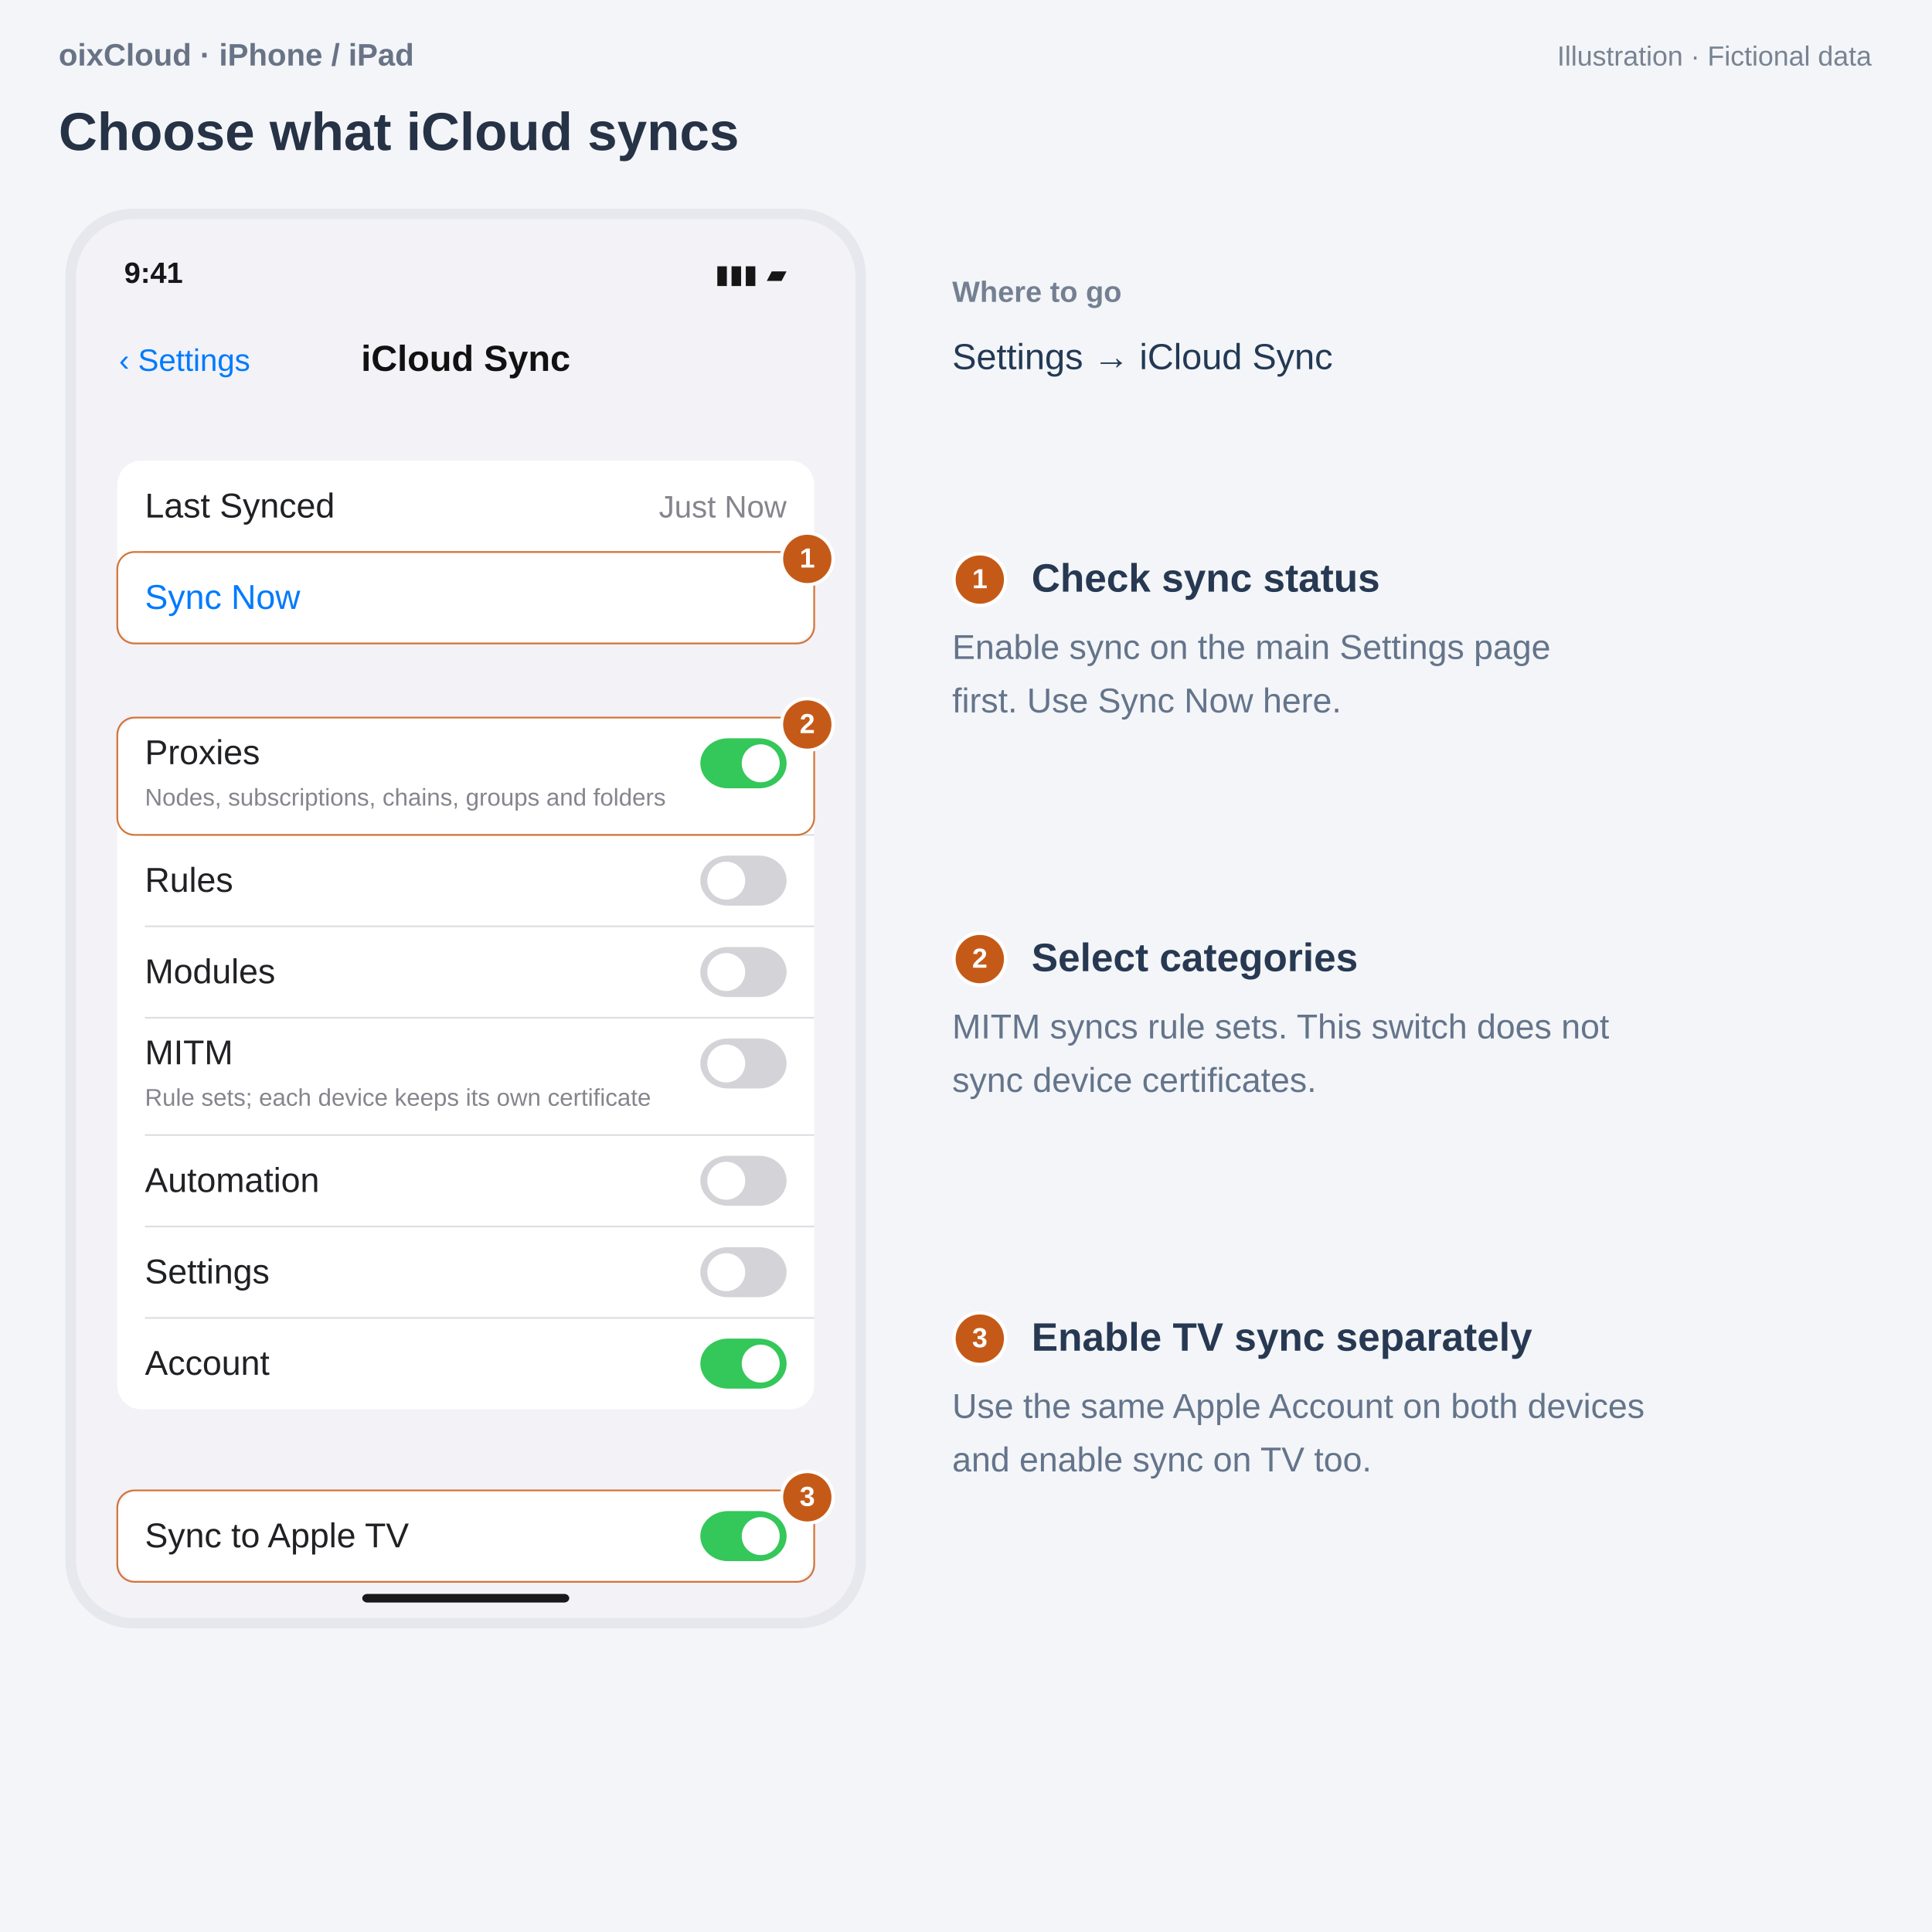
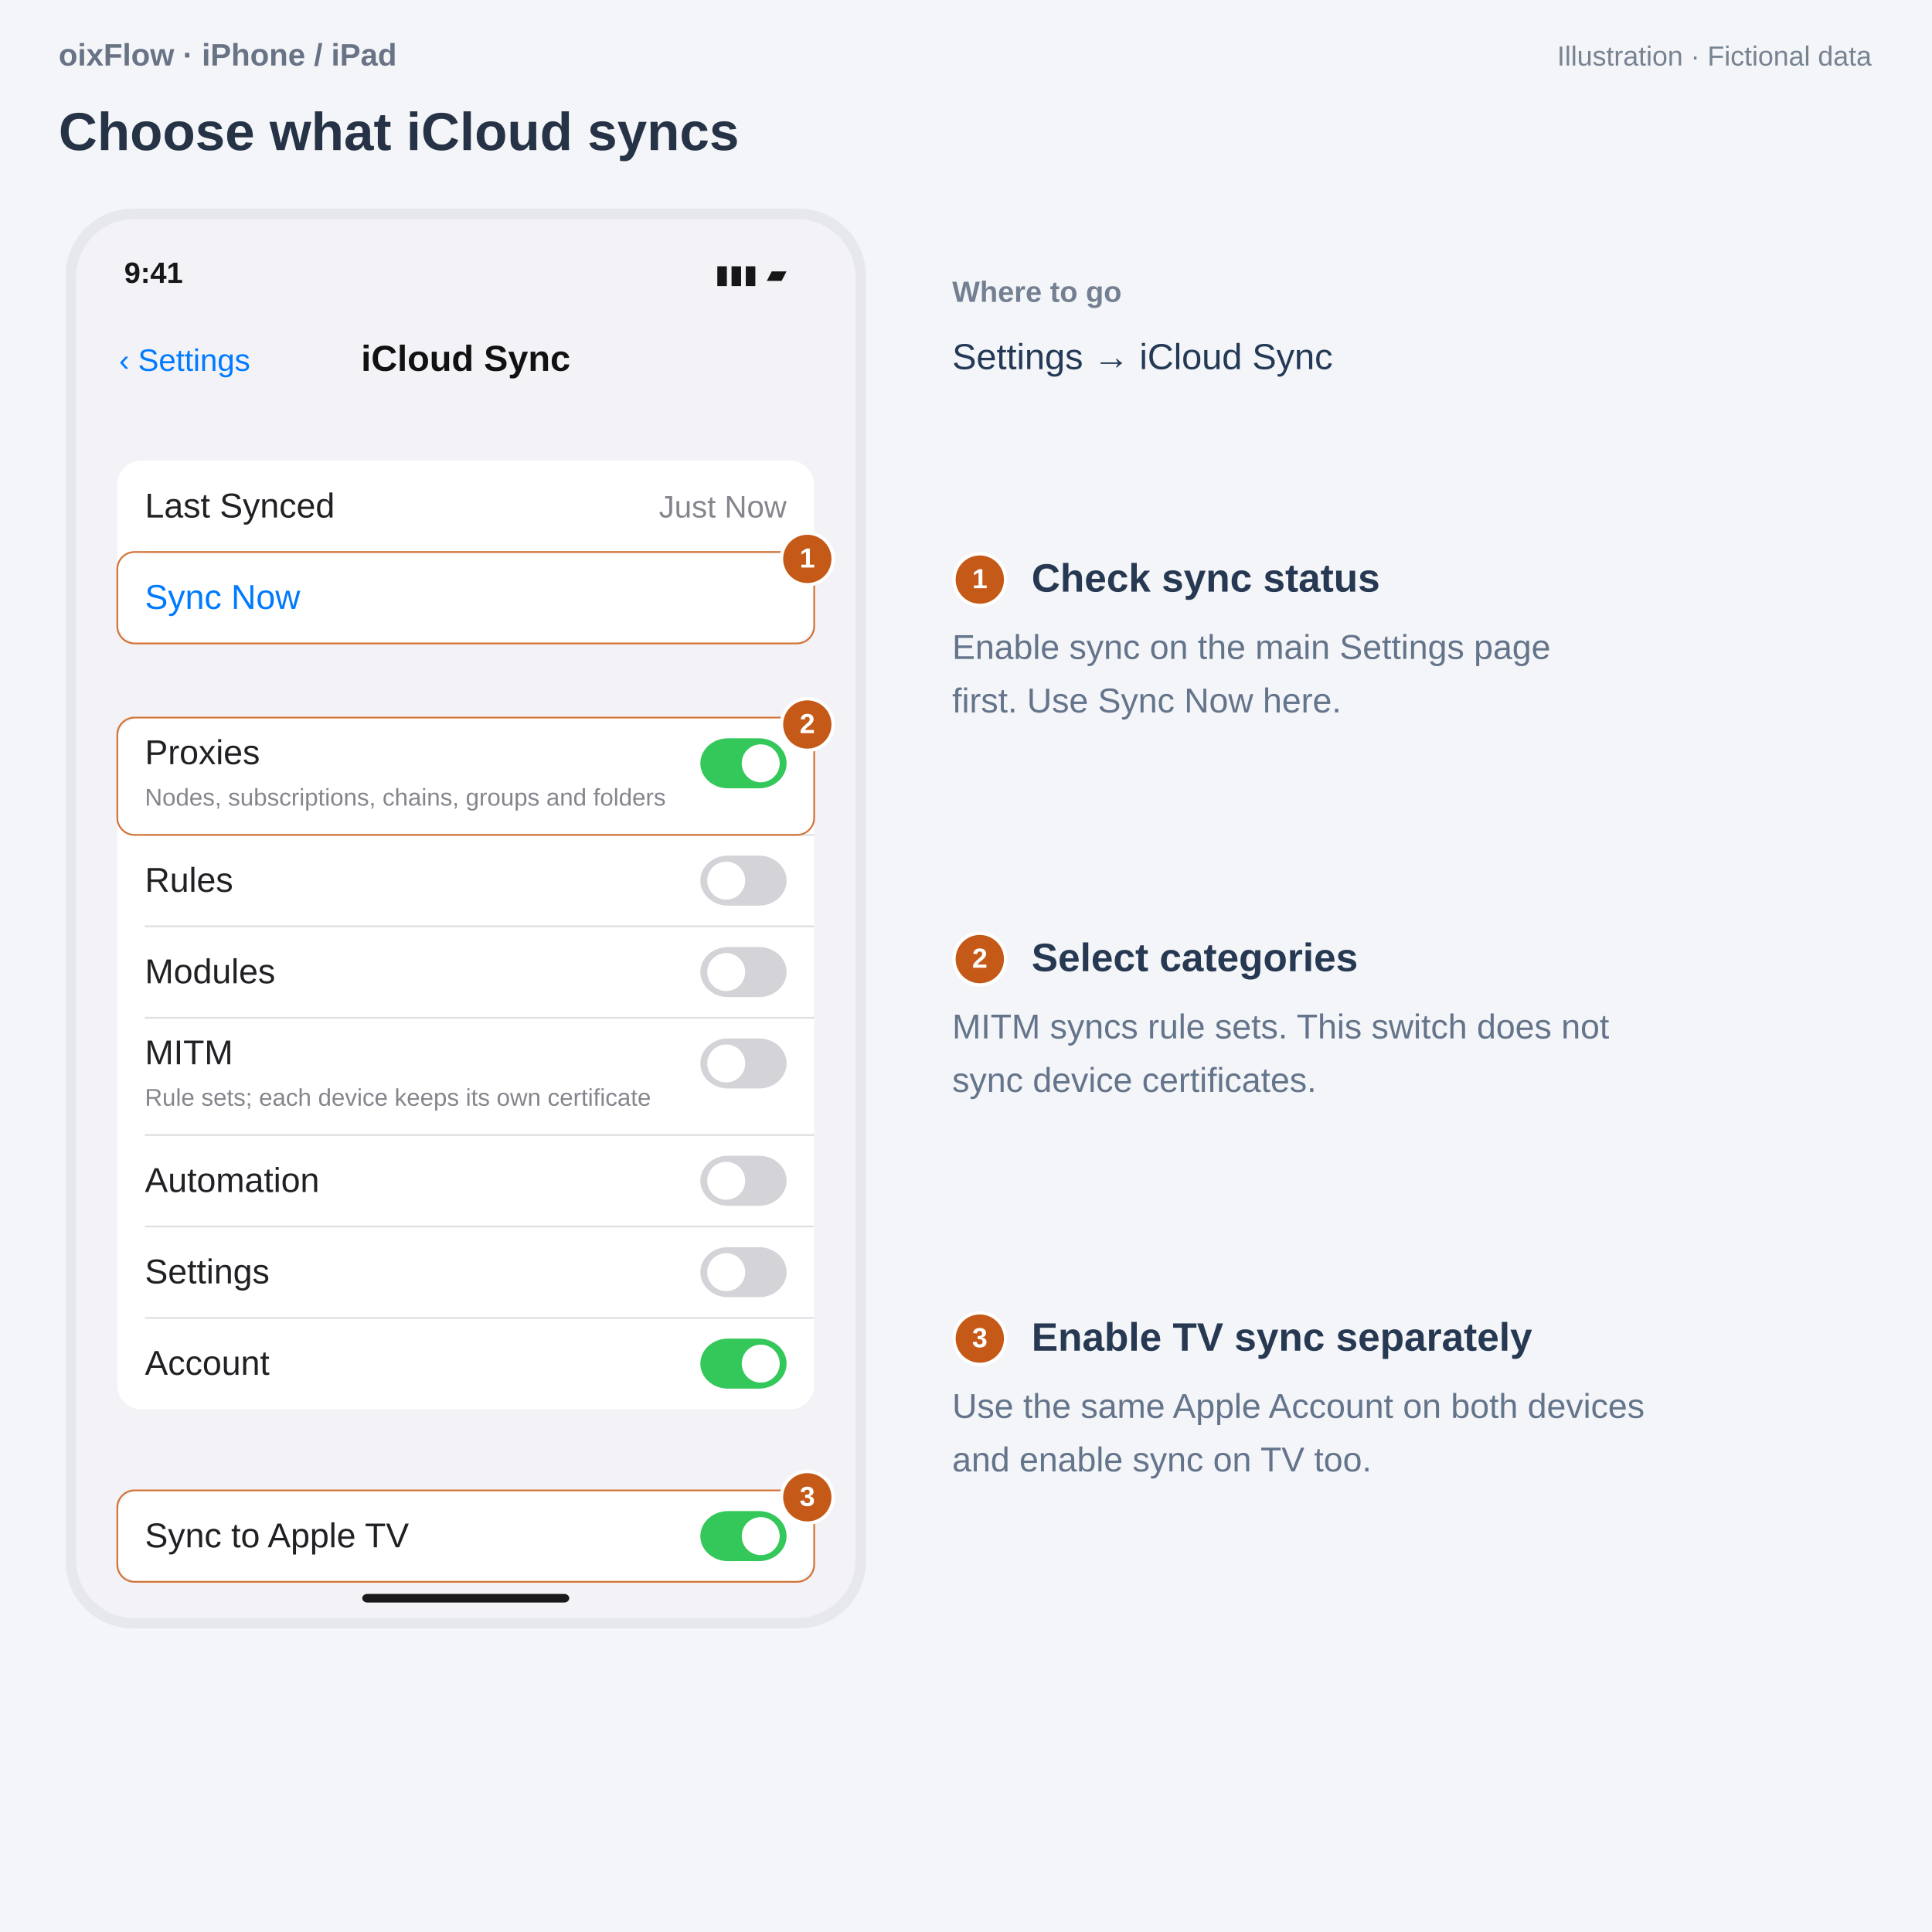
<svg xmlns="http://www.w3.org/2000/svg" width="1120" height="1120" viewBox="0 0 1120 1120" role="img" aria-labelledby="title desc">
  <g font-family="-apple-system,BlinkMacSystemFont,'PingFang SC','Segoe UI',Arial,sans-serif">
    <rect x="0" y="0" width="1120" height="1120" rx="0" fill="#f3f5f8" stroke="none" />
-     <text x="34" y="38" font-size="18" fill="#697386" font-weight="600" text-anchor="start">oixCloud · iPhone / iPad</text>
+     <text x="34" y="38" font-size="18" fill="#697386" font-weight="600" text-anchor="start">oixFlow · iPhone / iPad</text>
    <text x="1085" y="38" font-size="16" fill="#788392" font-weight="500" text-anchor="end">Illustration · Fictional data</text>
    <text x="34" y="87" font-size="31" fill="#263245" font-weight="700" text-anchor="start">Choose what iCloud syncs</text>
    <rect x="38" y="121" width="464" height="823" rx="39" fill="#e6e8ed" stroke="none" />
    <rect x="44" y="127" width="452" height="811" rx="34" fill="#f2f2f7" stroke="none" />
    <text x="72" y="164" font-size="17" fill="#161617" font-weight="650" text-anchor="start">9:41</text>
    <text x="456" y="164" font-size="15" fill="#161617" font-weight="600" text-anchor="end">▮▮▮  ▰</text>
    <text x="69" y="215" font-size="18" fill="#007aff" font-weight="400" text-anchor="start">‹ Settings</text>
    <text x="270" y="215" font-size="21" fill="#111" font-weight="600" text-anchor="middle">iCloud Sync</text>
    <rect x="210" y="924" width="120" height="5" rx="3" fill="#19191b" stroke="none" />
    <rect x="68" y="267" width="404" height="106" rx="14" fill="#fff" stroke="none" />
    <text x="84" y="300" font-size="20" fill="#202124" font-weight="400" text-anchor="start">Last Synced</text>
    <text x="456" y="300" font-size="18" fill="#85858d" font-weight="400" text-anchor="end">Just Now</text>
    <path d="M84 320H472" stroke="#dedee3" stroke-width="1" />
    <text x="84" y="353" font-size="20" fill="#007aff" font-weight="400" text-anchor="start">Sync Now</text>
    <rect x="68" y="320" width="404" height="53" rx="10" fill="none" stroke="#d27336" />
    <circle cx="468" cy="324" r="15" fill="#c55a18" stroke="#fff" stroke-width="2" />
    <text x="468" y="329" font-size="16" fill="#fff" font-weight="700" text-anchor="middle">1</text>
    <rect x="68" y="416" width="404" height="401" rx="14" fill="#fff" stroke="none" />
    <text x="84" y="443" font-size="20" fill="#202124" font-weight="400" text-anchor="start">Proxies</text>
    <text x="84" y="467" font-size="14" fill="#85858d" font-weight="400" text-anchor="start">Nodes, subscriptions, chains, groups and folders</text>
    <rect x="406" y="428" width="50" height="29" rx="16" fill="#34c759" stroke="none" />
    <circle cx="441" cy="442.5" r="11" fill="#fff" stroke="none" stroke-width="1" />
    <path d="M84 484H472" stroke="#dedee3" stroke-width="1" />
    <rect x="68" y="416" width="404" height="68" rx="10" fill="none" stroke="#d27336" />
    <circle cx="468" cy="420" r="15" fill="#c55a18" stroke="#fff" stroke-width="2" />
    <text x="468" y="425" font-size="16" fill="#fff" font-weight="700" text-anchor="middle">2</text>
    <text x="84" y="517" font-size="20" fill="#202124" font-weight="400" text-anchor="start">Rules</text>
    <rect x="406" y="496" width="50" height="29" rx="16" fill="#d3d3d8" stroke="none" />
    <circle cx="421" cy="510.5" r="11" fill="#fff" stroke="none" stroke-width="1" />
    <path d="M84 537H472" stroke="#dedee3" stroke-width="1" />
    <text x="84" y="570" font-size="20" fill="#202124" font-weight="400" text-anchor="start">Modules</text>
    <rect x="406" y="549" width="50" height="29" rx="16" fill="#d3d3d8" stroke="none" />
    <circle cx="421" cy="563.5" r="11" fill="#fff" stroke="none" stroke-width="1" />
    <path d="M84 590H472" stroke="#dedee3" stroke-width="1" />
    <text x="84" y="617" font-size="20" fill="#202124" font-weight="400" text-anchor="start">MITM</text>
    <text x="84" y="641" font-size="14" fill="#85858d" font-weight="400" text-anchor="start">Rule sets; each device keeps its own certificate</text>
    <rect x="406" y="602" width="50" height="29" rx="16" fill="#d3d3d8" stroke="none" />
    <circle cx="421" cy="616.5" r="11" fill="#fff" stroke="none" stroke-width="1" />
    <path d="M84 658H472" stroke="#dedee3" stroke-width="1" />
    <text x="84" y="691" font-size="20" fill="#202124" font-weight="400" text-anchor="start">Automation</text>
    <rect x="406" y="670" width="50" height="29" rx="16" fill="#d3d3d8" stroke="none" />
    <circle cx="421" cy="684.5" r="11" fill="#fff" stroke="none" stroke-width="1" />
    <path d="M84 711H472" stroke="#dedee3" stroke-width="1" />
    <text x="84" y="744" font-size="20" fill="#202124" font-weight="400" text-anchor="start">Settings</text>
    <rect x="406" y="723" width="50" height="29" rx="16" fill="#d3d3d8" stroke="none" />
    <circle cx="421" cy="737.5" r="11" fill="#fff" stroke="none" stroke-width="1" />
    <path d="M84 764H472" stroke="#dedee3" stroke-width="1" />
    <text x="84" y="797" font-size="20" fill="#202124" font-weight="400" text-anchor="start">Account</text>
    <rect x="406" y="776" width="50" height="29" rx="16" fill="#34c759" stroke="none" />
    <circle cx="441" cy="790.5" r="11" fill="#fff" stroke="none" stroke-width="1" />
    <rect x="68" y="864" width="404" height="53" rx="14" fill="#fff" stroke="none" />
    <text x="84" y="897" font-size="20" fill="#202124" font-weight="400" text-anchor="start">Sync to Apple TV</text>
    <rect x="406" y="876" width="50" height="29" rx="16" fill="#34c759" stroke="none" />
    <circle cx="441" cy="890.5" r="11" fill="#fff" stroke="none" stroke-width="1" />
    <rect x="68" y="864" width="404" height="53" rx="10" fill="none" stroke="#d27336" />
    <circle cx="468" cy="868" r="15" fill="#c55a18" stroke="#fff" stroke-width="2" />
    <text x="468" y="873" font-size="16" fill="#fff" font-weight="700" text-anchor="middle">3</text>
    <text x="552" y="175" font-size="17" fill="#748092" font-weight="600" text-anchor="start">Where to go</text>
    <text x="552" y="214" font-size="21" fill="#233955" font-weight="400" text-anchor="start">Settings → iCloud Sync</text>
    <circle cx="568" cy="336" r="15" fill="#c55a18" stroke="#fff" stroke-width="2" />
    <text x="568" y="341" font-size="16" fill="#fff" font-weight="700" text-anchor="middle">1</text>
    <text x="598" y="343" font-size="23" fill="#273952" font-weight="600" text-anchor="start">Check sync status</text>
    <text x="552" y="382" font-size="20" fill="#64748b" font-weight="400" text-anchor="start">Enable sync on the main Settings page</text>
    <text x="552" y="413" font-size="20" fill="#64748b" font-weight="400" text-anchor="start">first. Use Sync Now here.</text>
    <circle cx="568" cy="556" r="15" fill="#c55a18" stroke="#fff" stroke-width="2" />
    <text x="568" y="561" font-size="16" fill="#fff" font-weight="700" text-anchor="middle">2</text>
    <text x="598" y="563" font-size="23" fill="#273952" font-weight="600" text-anchor="start">Select categories</text>
    <text x="552" y="602" font-size="20" fill="#64748b" font-weight="400" text-anchor="start">MITM syncs rule sets. This switch does not</text>
    <text x="552" y="633" font-size="20" fill="#64748b" font-weight="400" text-anchor="start"> sync device certificates.</text>
    <circle cx="568" cy="776" r="15" fill="#c55a18" stroke="#fff" stroke-width="2" />
    <text x="568" y="781" font-size="16" fill="#fff" font-weight="700" text-anchor="middle">3</text>
    <text x="598" y="783" font-size="23" fill="#273952" font-weight="600" text-anchor="start">Enable TV sync separately</text>
    <text x="552" y="822" font-size="20" fill="#64748b" font-weight="400" text-anchor="start">Use the same Apple Account on both devices</text>
    <text x="552" y="853" font-size="20" fill="#64748b" font-weight="400" text-anchor="start"> and enable sync on TV too.</text>
  </g>
</svg>
